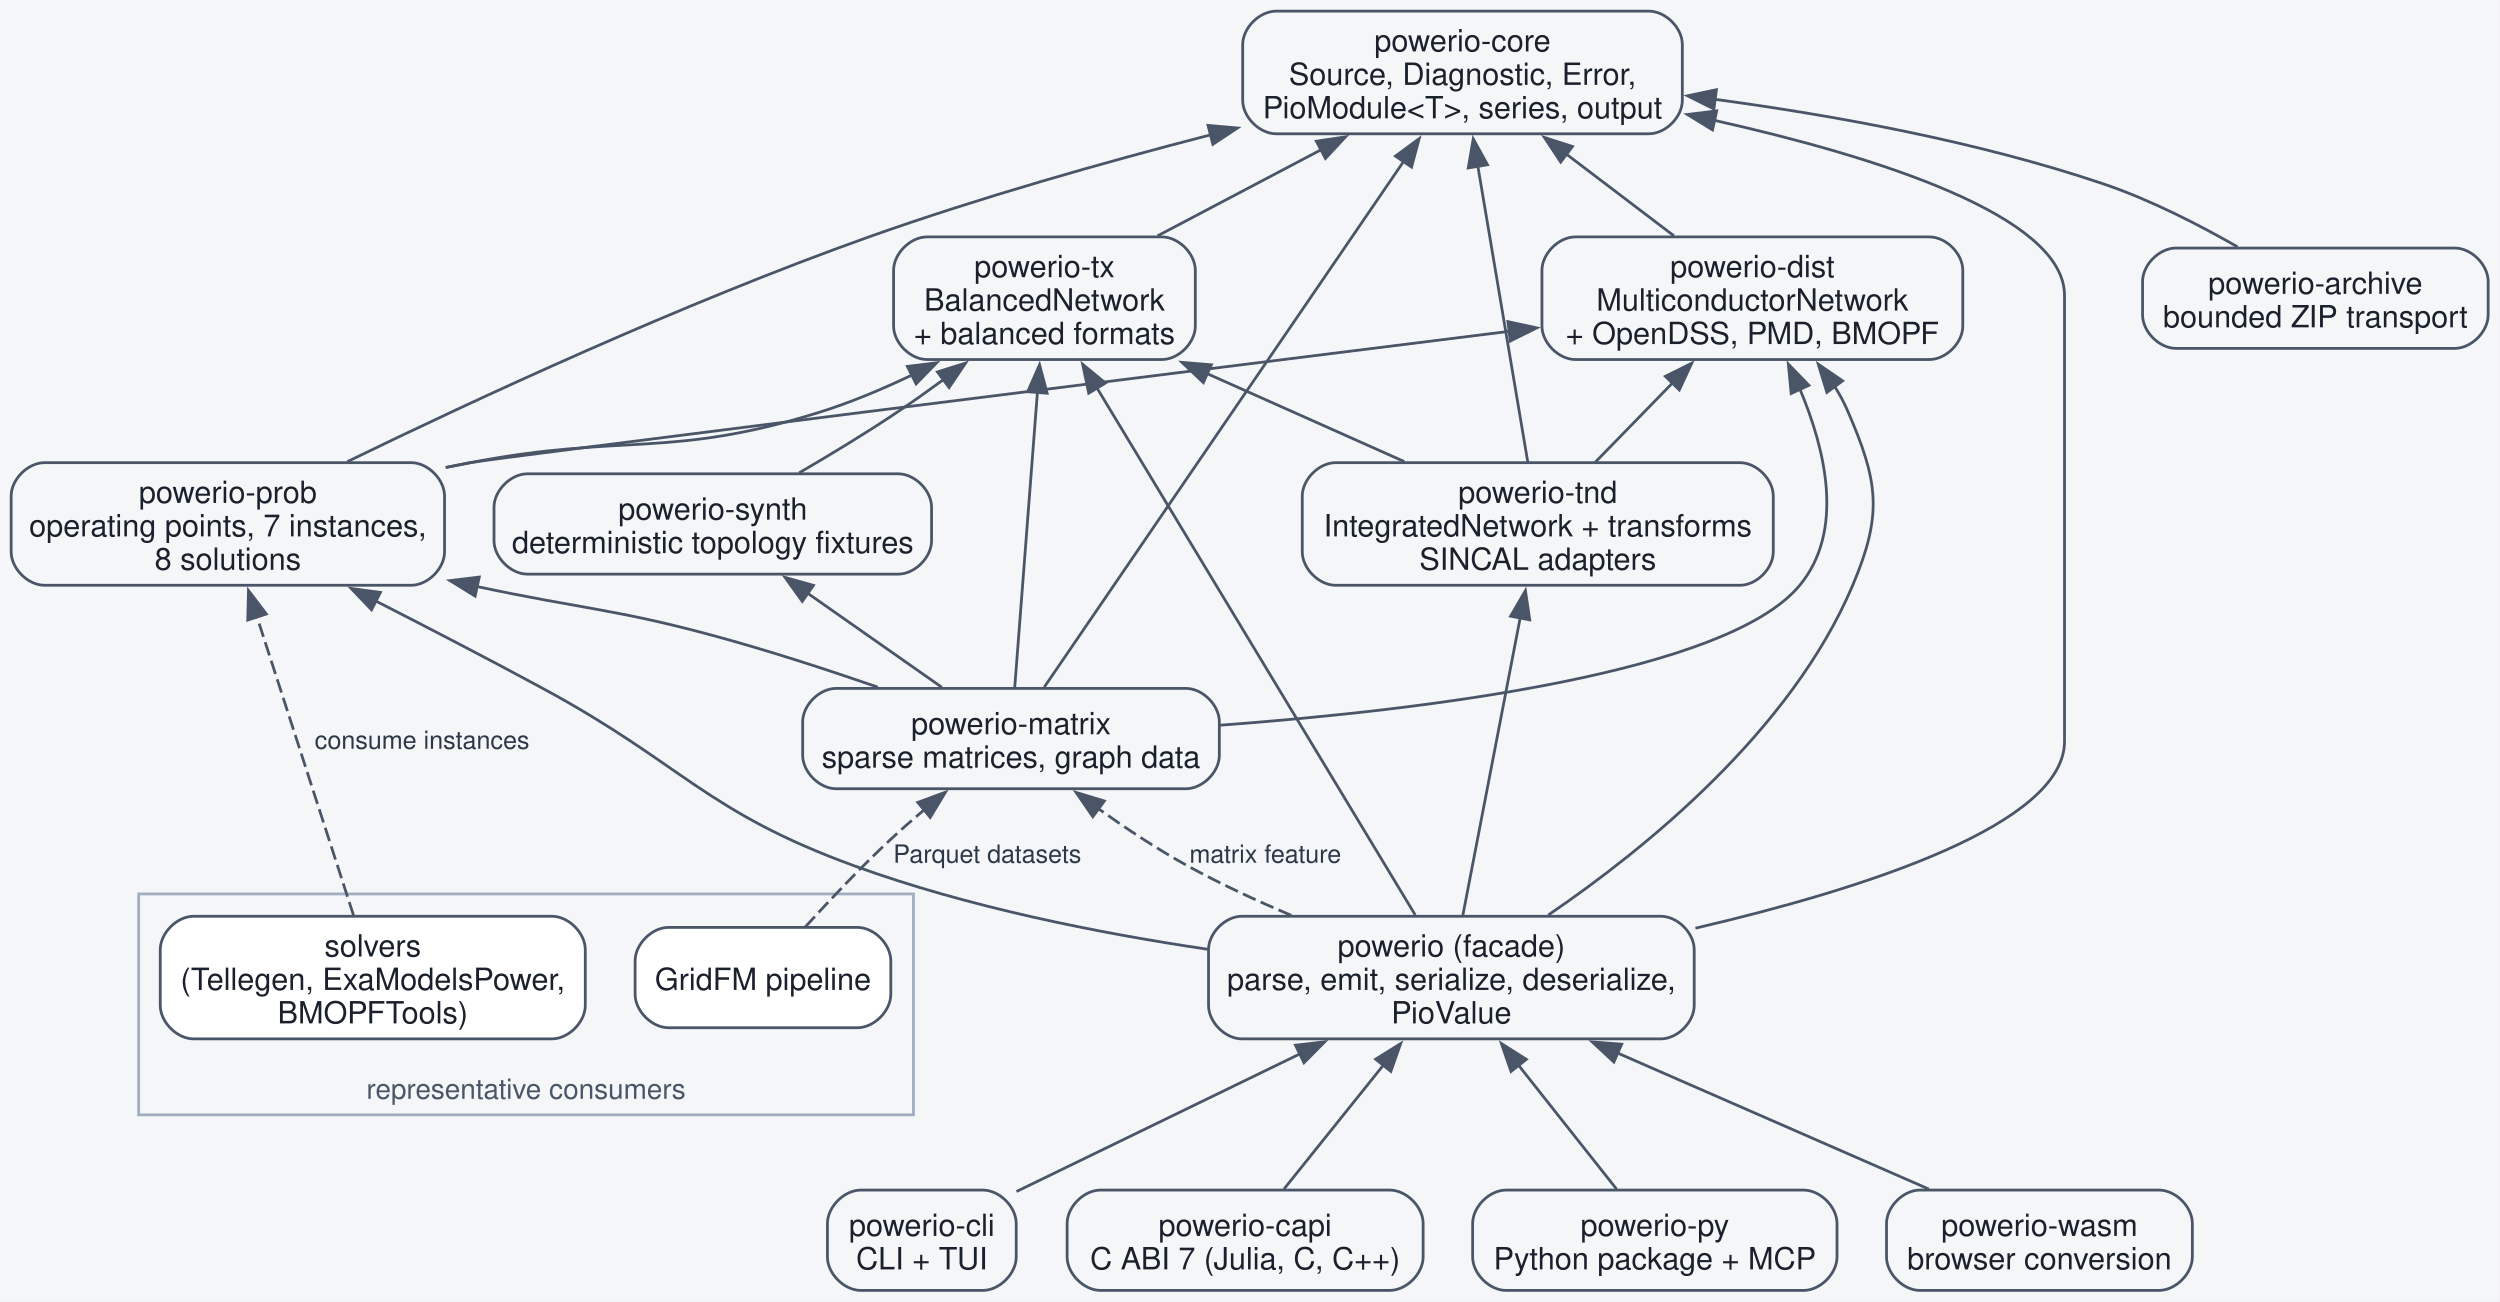
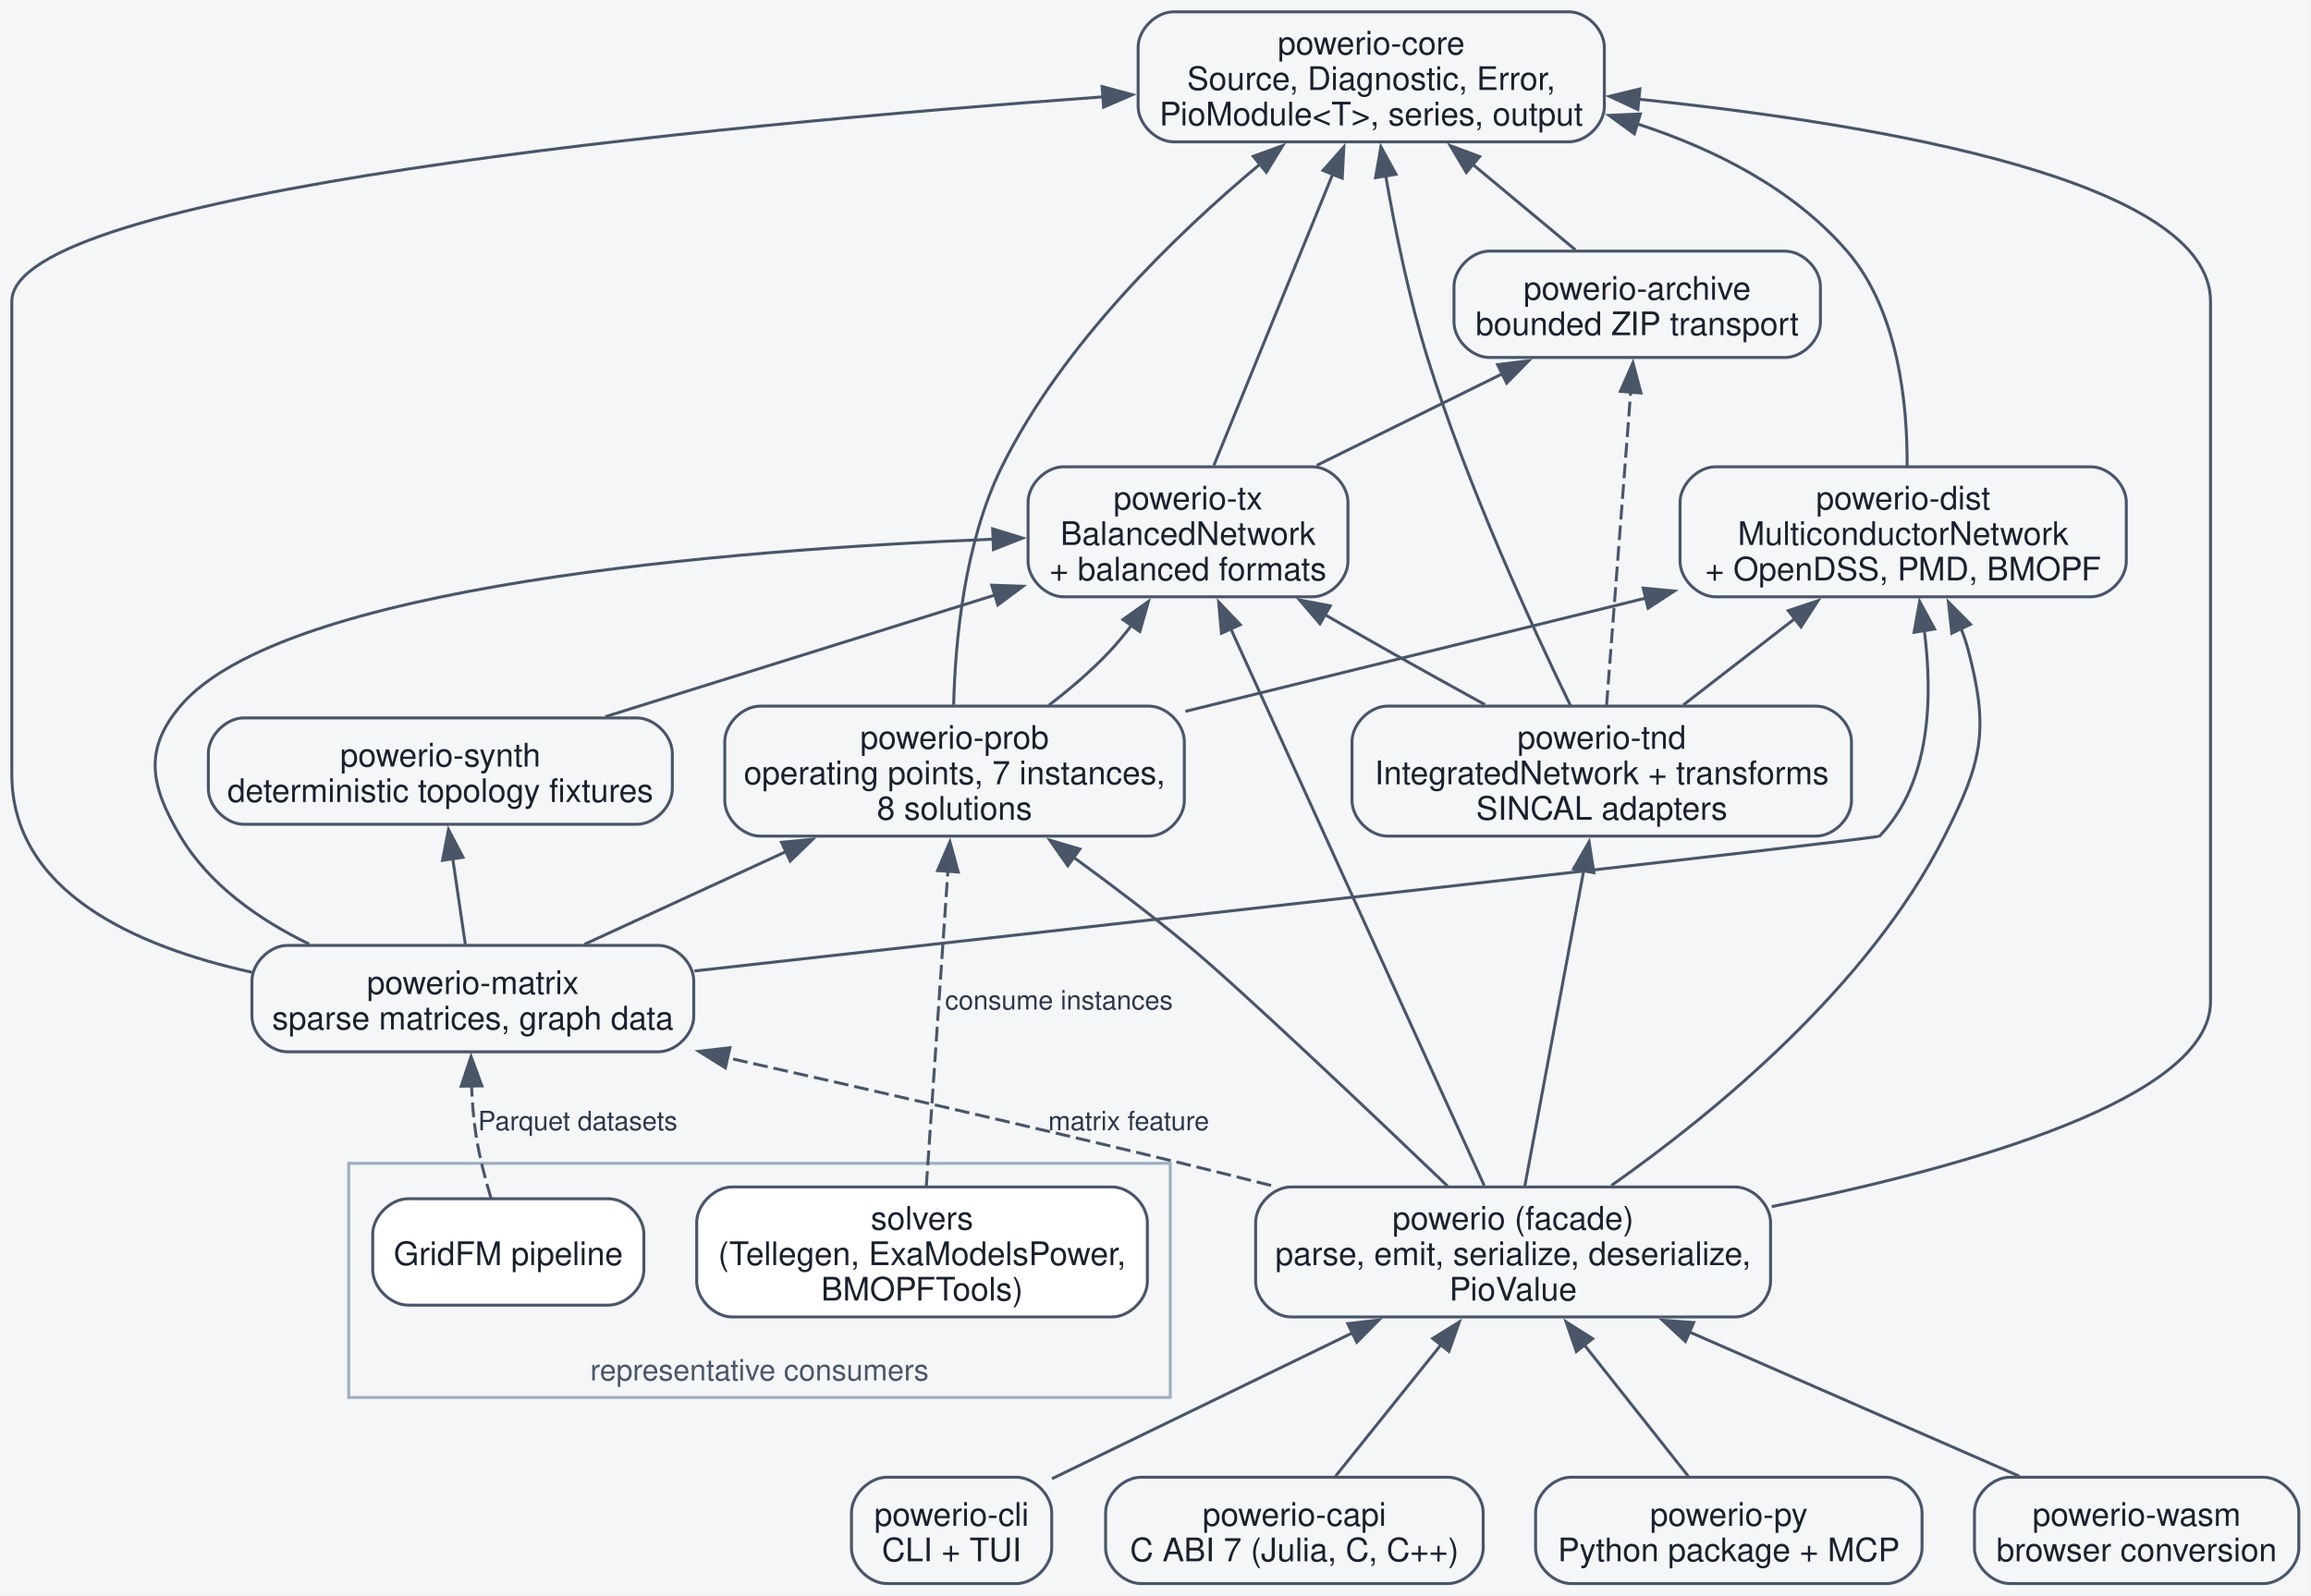
- <svg xmlns="http://www.w3.org/2000/svg" width="897pt" height="467pt" viewBox="0.00 0.00 897.00 467.00">
-   <g id="graph0" class="graph" transform="scale(1 1) rotate(0) translate(4 463)">
-     <polygon fill="#f4f6f8" stroke="none" points="-4,4 -4,-463 892.75,-463 892.75,4 -4,4" />
+ <svg xmlns="http://www.w3.org/2000/svg" width="782pt" height="540pt" viewBox="0.00 0.00 782.00 540.00">
+   <g id="graph0" class="graph" transform="scale(1 1) rotate(0) translate(4 536)">
+     <polygon fill="#f4f6f8" stroke="none" points="-4,4 -4,-536 777.88,-536 777.88,4 -4,4" />
    <g id="clust1" class="cluster">
-       <polygon fill="#f4f6f8" stroke="#a0aec0" points="45.75,-63 45.75,-142.25 323.75,-142.25 323.75,-63 45.75,-63" />
-       <text xml:space="preserve" text-anchor="middle" x="184.75" y="-68.75" font-family="Helvetica,sans-Serif" font-size="10.00" fill="#4a5568">representative consumers</text>
+       <polygon fill="#f4f6f8" stroke="#a0aec0" points="114,-63 114,-142.25 392,-142.25 392,-63 114,-63" />
+       <text xml:space="preserve" text-anchor="middle" x="253" y="-68.75" font-family="Helvetica,sans-Serif" font-size="10.00" fill="#4a5568">representative consumers</text>
    </g>
    <g id="node1" class="node">
-       <path fill="#ffffff" stroke="#4a5568" d="M194,-134.25C194,-134.25 65.5,-134.25 65.5,-134.25 59.5,-134.25 53.5,-128.25 53.5,-122.25 53.5,-122.25 53.5,-102.25 53.5,-102.25 53.5,-96.25 59.5,-90.25 65.5,-90.25 65.5,-90.25 194,-90.25 194,-90.25 200,-90.25 206,-96.25 206,-102.25 206,-102.25 206,-122.25 206,-122.25 206,-128.25 200,-134.25 194,-134.25" />
-       <text xml:space="preserve" text-anchor="middle" x="129.75" y="-119.8" font-family="Helvetica,sans-Serif" font-size="11.00" fill="#1a202c">solvers</text>
-       <text xml:space="preserve" text-anchor="middle" x="129.75" y="-107.8" font-family="Helvetica,sans-Serif" font-size="11.00" fill="#1a202c">(Tellegen, ExaModelsPower,</text>
-       <text xml:space="preserve" text-anchor="middle" x="129.75" y="-95.8" font-family="Helvetica,sans-Serif" font-size="11.00" fill="#1a202c">BMOPFTools)</text>
+       <path fill="#ffffff" stroke="#4a5568" d="M372.25,-134.25C372.25,-134.25 243.75,-134.25 243.75,-134.25 237.75,-134.25 231.75,-128.25 231.75,-122.25 231.75,-122.25 231.75,-102.25 231.75,-102.25 231.75,-96.25 237.75,-90.25 243.75,-90.25 243.75,-90.25 372.25,-90.25 372.25,-90.25 378.25,-90.25 384.25,-96.25 384.25,-102.25 384.25,-102.25 384.25,-122.25 384.25,-122.25 384.25,-128.25 378.25,-134.25 372.25,-134.25" />
+       <text xml:space="preserve" text-anchor="middle" x="308" y="-119.8" font-family="Helvetica,sans-Serif" font-size="11.00" fill="#1a202c">solvers</text>
+       <text xml:space="preserve" text-anchor="middle" x="308" y="-107.8" font-family="Helvetica,sans-Serif" font-size="11.00" fill="#1a202c">(Tellegen, ExaModelsPower,</text>
+       <text xml:space="preserve" text-anchor="middle" x="308" y="-95.8" font-family="Helvetica,sans-Serif" font-size="11.00" fill="#1a202c">BMOPFTools)</text>
    </g>
    <g id="node10" class="node">
-       <path fill="#f4f6f8" stroke="#4a5568" d="M143.5,-297C143.5,-297 12,-297 12,-297 6,-297 0,-291 0,-285 0,-285 0,-265 0,-265 0,-259 6,-253 12,-253 12,-253 143.5,-253 143.5,-253 149.5,-253 155.5,-259 155.5,-265 155.5,-265 155.5,-285 155.5,-285 155.5,-291 149.5,-297 143.5,-297" />
-       <text xml:space="preserve" text-anchor="middle" x="77.75" y="-282.55" font-family="Helvetica,sans-Serif" font-size="11.00" fill="#1a202c">powerio-prob</text>
-       <text xml:space="preserve" text-anchor="middle" x="77.75" y="-270.55" font-family="Helvetica,sans-Serif" font-size="11.00" fill="#1a202c">operating points, 7 instances,</text>
-       <text xml:space="preserve" text-anchor="middle" x="77.75" y="-258.55" font-family="Helvetica,sans-Serif" font-size="11.00" fill="#1a202c">8 solutions</text>
+       <path fill="#f4f6f8" stroke="#4a5568" d="M384.75,-297C384.75,-297 253.25,-297 253.25,-297 247.25,-297 241.25,-291 241.25,-285 241.25,-285 241.25,-265 241.25,-265 241.25,-259 247.25,-253 253.25,-253 253.25,-253 384.75,-253 384.75,-253 390.75,-253 396.75,-259 396.75,-265 396.75,-265 396.75,-285 396.75,-285 396.75,-291 390.75,-297 384.75,-297" />
+       <text xml:space="preserve" text-anchor="middle" x="319" y="-282.55" font-family="Helvetica,sans-Serif" font-size="11.00" fill="#1a202c">powerio-prob</text>
+       <text xml:space="preserve" text-anchor="middle" x="319" y="-270.55" font-family="Helvetica,sans-Serif" font-size="11.00" fill="#1a202c">operating points, 7 instances,</text>
+       <text xml:space="preserve" text-anchor="middle" x="319" y="-258.55" font-family="Helvetica,sans-Serif" font-size="11.00" fill="#1a202c">8 solutions</text>
+     </g>
+     <g id="edge28" class="edge">
+       <path fill="none" stroke="#4a5568" stroke-dasharray="5,2" d="M309.46,-134.6C311.33,-161.86 314.57,-209.32 316.75,-241.19" />
+       <polygon fill="#4a5568" stroke="#4a5568" points="313.26,-241.32 317.43,-251.06 320.24,-240.84 313.26,-241.32" />
+       <text xml:space="preserve" text-anchor="middle" x="354.33" y="-194.32" font-family="Helvetica,sans-Serif" font-size="9.00" fill="#2d3748">consume instances</text>
+     </g>
+     <g id="node2" class="node">
+       <path fill="#ffffff" stroke="#4a5568" d="M201.88,-130.25C201.88,-130.25 134.12,-130.25 134.12,-130.25 128.12,-130.25 122.12,-124.25 122.12,-118.25 122.12,-118.25 122.12,-106.25 122.12,-106.25 122.12,-100.25 128.12,-94.25 134.12,-94.25 134.12,-94.25 201.88,-94.25 201.88,-94.25 207.88,-94.25 213.88,-100.25 213.88,-106.25 213.88,-106.25 213.88,-118.25 213.88,-118.25 213.88,-124.25 207.88,-130.25 201.88,-130.25" />
+       <text xml:space="preserve" text-anchor="middle" x="168" y="-107.8" font-family="Helvetica,sans-Serif" font-size="11.00" fill="#1a202c">GridFM pipeline</text>
+     </g>
+     <g id="node8" class="node">
+       <path fill="#f4f6f8" stroke="#4a5568" d="M218.75,-216C218.75,-216 93.25,-216 93.25,-216 87.25,-216 81.25,-210 81.25,-204 81.25,-204 81.25,-192 81.25,-192 81.25,-186 87.25,-180 93.25,-180 93.25,-180 218.75,-180 218.75,-180 224.75,-180 230.75,-186 230.75,-192 230.75,-192 230.75,-204 230.75,-204 230.75,-210 224.75,-216 218.75,-216" />
+       <text xml:space="preserve" text-anchor="middle" x="156" y="-199.55" font-family="Helvetica,sans-Serif" font-size="11.00" fill="#1a202c">powerio-matrix</text>
+       <text xml:space="preserve" text-anchor="middle" x="156" y="-187.55" font-family="Helvetica,sans-Serif" font-size="11.00" fill="#1a202c">sparse matrices, graph data</text>
+     </g>
+     <g id="edge29" class="edge">
+       <path fill="none" stroke="#4a5568" stroke-dasharray="5,2" d="M162.12,-130.52C160.1,-137.22 158.08,-145.01 157,-152.25 156.21,-157.49 155.78,-163.12 155.56,-168.55" />
+       <polygon fill="#4a5568" stroke="#4a5568" points="152.06,-168.35 155.4,-178.4 159.06,-168.46 152.06,-168.35" />
+       <text xml:space="preserve" text-anchor="middle" x="191.5" y="-153.45" font-family="Helvetica,sans-Serif" font-size="9.00" fill="#2d3748">Parquet datasets</text>
+     </g>
+     <g id="node3" class="node">
+       <path fill="#f4f6f8" stroke="#4a5568" d="M339.88,-36C339.88,-36 296.12,-36 296.12,-36 290.12,-36 284.12,-30 284.12,-24 284.12,-24 284.12,-12 284.12,-12 284.12,-6 290.12,0 296.12,0 296.12,0 339.88,0 339.88,0 345.88,0 351.88,-6 351.88,-12 351.88,-12 351.88,-24 351.88,-24 351.88,-30 345.88,-36 339.88,-36" />
+       <text xml:space="preserve" text-anchor="middle" x="318" y="-19.55" font-family="Helvetica,sans-Serif" font-size="11.00" fill="#1a202c">powerio-cli</text>
+       <text xml:space="preserve" text-anchor="middle" x="318" y="-7.55" font-family="Helvetica,sans-Serif" font-size="11.00" fill="#1a202c">CLI + TUI</text>
+     </g>
+     <g id="node7" class="node">
+       <path fill="#f4f6f8" stroke="#4a5568" d="M583.12,-134.25C583.12,-134.25 432.88,-134.25 432.88,-134.25 426.88,-134.25 420.88,-128.25 420.88,-122.25 420.88,-122.25 420.88,-102.25 420.88,-102.25 420.88,-96.25 426.88,-90.25 432.88,-90.25 432.88,-90.25 583.12,-90.25 583.12,-90.25 589.12,-90.25 595.12,-96.25 595.12,-102.25 595.12,-102.25 595.12,-122.25 595.12,-122.25 595.12,-128.25 589.12,-134.25 583.12,-134.25" />
+       <text xml:space="preserve" text-anchor="middle" x="508" y="-119.8" font-family="Helvetica,sans-Serif" font-size="11.00" fill="#1a202c">powerio (facade)</text>
+       <text xml:space="preserve" text-anchor="middle" x="508" y="-107.8" font-family="Helvetica,sans-Serif" font-size="11.00" fill="#1a202c">parse, emit, serialize, deserialize,</text>
+       <text xml:space="preserve" text-anchor="middle" x="508" y="-95.8" font-family="Helvetica,sans-Serif" font-size="11.00" fill="#1a202c">PioValue</text>
+     </g>
+     <g id="edge24" class="edge">
+       <path fill="none" stroke="#4a5568" d="M351.97,-35.49C380.19,-49.19 420.87,-68.95 453.62,-84.85" />
+       <polygon fill="#4a5568" stroke="#4a5568" points="452.06,-87.98 462.58,-89.2 455.12,-81.68 452.06,-87.98" />
+     </g>
+     <g id="node4" class="node">
+       <path fill="#f4f6f8" stroke="#4a5568" d="M485.88,-36C485.88,-36 382.12,-36 382.12,-36 376.12,-36 370.12,-30 370.12,-24 370.12,-24 370.12,-12 370.12,-12 370.12,-6 376.12,0 382.12,0 382.12,0 485.88,0 485.88,0 491.88,0 497.88,-6 497.88,-12 497.88,-12 497.88,-24 497.88,-24 497.88,-30 491.88,-36 485.88,-36" />
+       <text xml:space="preserve" text-anchor="middle" x="434" y="-19.55" font-family="Helvetica,sans-Serif" font-size="11.00" fill="#1a202c">powerio-capi</text>
+       <text xml:space="preserve" text-anchor="middle" x="434" y="-7.55" font-family="Helvetica,sans-Serif" font-size="11.00" fill="#1a202c">C ABI 7 (Julia, C, C++)</text>
+     </g>
+     <g id="edge25" class="edge">
+       <path fill="none" stroke="#4a5568" d="M447.92,-36.35C457.97,-48.89 471.81,-66.14 483.68,-80.93" />
+       <polygon fill="#4a5568" stroke="#4a5568" points="480.82,-82.96 489.81,-88.57 486.28,-78.58 480.82,-82.96" />
+     </g>
+     <g id="node5" class="node">
+       <path fill="#f4f6f8" stroke="#4a5568" d="M634.38,-36C634.38,-36 527.62,-36 527.62,-36 521.62,-36 515.62,-30 515.62,-24 515.62,-24 515.62,-12 515.62,-12 515.62,-6 521.62,0 527.62,0 527.62,0 634.38,0 634.38,0 640.38,0 646.38,-6 646.38,-12 646.38,-12 646.38,-24 646.38,-24 646.38,-30 640.38,-36 634.38,-36" />
+       <text xml:space="preserve" text-anchor="middle" x="581" y="-19.55" font-family="Helvetica,sans-Serif" font-size="11.00" fill="#1a202c">powerio-py</text>
+       <text xml:space="preserve" text-anchor="middle" x="581" y="-7.55" font-family="Helvetica,sans-Serif" font-size="11.00" fill="#1a202c">Python package + MCP</text>
    </g>
    <g id="edge26" class="edge">
-       <path fill="none" stroke="#4a5568" stroke-dasharray="5,2" d="M122.84,-134.6C113.95,-162.1 98.4,-210.15 88.09,-242.03" />
-       <polygon fill="#4a5568" stroke="#4a5568" points="84.9,-240.53 85.15,-251.13 91.56,-242.69 84.9,-240.53" />
-       <text xml:space="preserve" text-anchor="middle" x="147.44" y="-194.32" font-family="Helvetica,sans-Serif" font-size="9.00" fill="#2d3748">consume instances</text>
-     </g>
-     <g id="node2" class="node">
-       <path fill="#ffffff" stroke="#4a5568" d="M303.62,-130.25C303.62,-130.25 235.88,-130.25 235.88,-130.25 229.88,-130.25 223.88,-124.25 223.88,-118.25 223.88,-118.25 223.88,-106.25 223.88,-106.25 223.88,-100.25 229.88,-94.25 235.88,-94.25 235.88,-94.25 303.62,-94.25 303.62,-94.25 309.62,-94.25 315.62,-100.25 315.62,-106.25 315.62,-106.25 315.62,-118.25 315.62,-118.25 315.62,-124.25 309.62,-130.25 303.62,-130.25" />
-       <text xml:space="preserve" text-anchor="middle" x="269.75" y="-107.8" font-family="Helvetica,sans-Serif" font-size="11.00" fill="#1a202c">GridFM pipeline</text>
-     </g>
-     <g id="node8" class="node">
-       <path fill="#f4f6f8" stroke="#4a5568" d="M421.5,-216C421.5,-216 296,-216 296,-216 290,-216 284,-210 284,-204 284,-204 284,-192 284,-192 284,-186 290,-180 296,-180 296,-180 421.5,-180 421.5,-180 427.5,-180 433.5,-186 433.5,-192 433.5,-192 433.5,-204 433.5,-204 433.5,-210 427.5,-216 421.5,-216" />
-       <text xml:space="preserve" text-anchor="middle" x="358.75" y="-199.55" font-family="Helvetica,sans-Serif" font-size="11.00" fill="#1a202c">powerio-matrix</text>
-       <text xml:space="preserve" text-anchor="middle" x="358.75" y="-187.55" font-family="Helvetica,sans-Serif" font-size="11.00" fill="#1a202c">sparse matrices, graph data</text>
+       <path fill="none" stroke="#4a5568" d="M567.27,-36.35C557.35,-48.89 543.7,-66.14 531.99,-80.93" />
+       <polygon fill="#4a5568" stroke="#4a5568" points="529.41,-78.55 525.95,-88.57 534.9,-82.9 529.41,-78.55" />
+     </g>
+     <g id="node6" class="node">
+       <path fill="#f4f6f8" stroke="#4a5568" d="M761.88,-36C761.88,-36 676.12,-36 676.12,-36 670.12,-36 664.12,-30 664.12,-24 664.12,-24 664.12,-12 664.12,-12 664.12,-6 670.12,0 676.12,0 676.12,0 761.88,0 761.88,0 767.88,0 773.88,-6 773.88,-12 773.88,-12 773.88,-24 773.88,-24 773.88,-30 767.88,-36 761.88,-36" />
+       <text xml:space="preserve" text-anchor="middle" x="719" y="-19.55" font-family="Helvetica,sans-Serif" font-size="11.00" fill="#1a202c">powerio-wasm</text>
+       <text xml:space="preserve" text-anchor="middle" x="719" y="-7.55" font-family="Helvetica,sans-Serif" font-size="11.00" fill="#1a202c">browser conversion</text>
    </g>
    <g id="edge27" class="edge">
-       <path fill="none" stroke="#4a5568" stroke-dasharray="5,2" d="M284.98,-130.47C293.7,-140.05 305.01,-152.02 315.75,-162 319.5,-165.49 323.55,-169.03 327.61,-172.47" />
-       <polygon fill="#4a5568" stroke="#4a5568" points="325.3,-175.1 335.24,-178.77 329.76,-169.7 325.3,-175.1" />
-       <text xml:space="preserve" text-anchor="middle" x="350.25" y="-153.45" font-family="Helvetica,sans-Serif" font-size="9.00" fill="#2d3748">Parquet datasets</text>
-     </g>
-     <g id="node3" class="node">
-       <path fill="#f4f6f8" stroke="#4a5568" d="M348.62,-36C348.62,-36 304.88,-36 304.88,-36 298.88,-36 292.88,-30 292.88,-24 292.88,-24 292.88,-12 292.88,-12 292.88,-6 298.88,0 304.88,0 304.88,0 348.62,0 348.62,0 354.62,0 360.62,-6 360.62,-12 360.62,-12 360.62,-24 360.62,-24 360.62,-30 354.62,-36 348.62,-36" />
-       <text xml:space="preserve" text-anchor="middle" x="326.75" y="-19.55" font-family="Helvetica,sans-Serif" font-size="11.00" fill="#1a202c">powerio-cli</text>
-       <text xml:space="preserve" text-anchor="middle" x="326.75" y="-7.55" font-family="Helvetica,sans-Serif" font-size="11.00" fill="#1a202c">CLI + TUI</text>
-     </g>
-     <g id="node7" class="node">
-       <path fill="#f4f6f8" stroke="#4a5568" d="M591.88,-134.25C591.88,-134.25 441.62,-134.25 441.62,-134.25 435.62,-134.25 429.62,-128.25 429.62,-122.25 429.62,-122.25 429.62,-102.25 429.62,-102.25 429.62,-96.25 435.62,-90.25 441.62,-90.25 441.62,-90.25 591.88,-90.25 591.88,-90.25 597.88,-90.25 603.88,-96.25 603.88,-102.25 603.88,-102.25 603.88,-122.25 603.88,-122.25 603.88,-128.25 597.88,-134.25 591.88,-134.25" />
-       <text xml:space="preserve" text-anchor="middle" x="516.75" y="-119.8" font-family="Helvetica,sans-Serif" font-size="11.00" fill="#1a202c">powerio (facade)</text>
-       <text xml:space="preserve" text-anchor="middle" x="516.75" y="-107.8" font-family="Helvetica,sans-Serif" font-size="11.00" fill="#1a202c">parse, emit, serialize, deserialize,</text>
-       <text xml:space="preserve" text-anchor="middle" x="516.75" y="-95.8" font-family="Helvetica,sans-Serif" font-size="11.00" fill="#1a202c">PioValue</text>
+       <path fill="none" stroke="#4a5568" d="M679.31,-36.35C647.8,-50.13 603.25,-69.6 567.48,-85.24" />
+       <polygon fill="#4a5568" stroke="#4a5568" points="566.31,-81.94 558.55,-89.15 569.12,-88.35 566.31,-81.94" />
+     </g>
+     <g id="edge23" class="edge">
+       <path fill="none" stroke="#4a5568" stroke-dasharray="5,2" d="M426.1,-134.75C415.98,-137.32 405.76,-139.87 396,-142.25 345.08,-154.65 287.86,-167.73 242.08,-178" />
+       <polygon fill="#4a5568" stroke="#4a5568" points="241.46,-174.55 232.47,-180.15 242.99,-181.38 241.46,-174.55" />
+       <text xml:space="preserve" text-anchor="middle" x="377.93" y="-153.45" font-family="Helvetica,sans-Serif" font-size="9.00" fill="#2d3748">matrix feature</text>
    </g>
    <g id="edge22" class="edge">
-       <path fill="none" stroke="#4a5568" d="M360.72,-35.49C388.94,-49.19 429.62,-68.95 462.37,-84.85" />
-       <polygon fill="#4a5568" stroke="#4a5568" points="460.81,-87.98 471.33,-89.2 463.87,-81.68 460.81,-87.98" />
-     </g>
-     <g id="node4" class="node">
-       <path fill="#f4f6f8" stroke="#4a5568" d="M494.62,-36C494.62,-36 390.88,-36 390.88,-36 384.88,-36 378.88,-30 378.88,-24 378.88,-24 378.88,-12 378.88,-12 378.88,-6 384.88,0 390.88,0 390.88,0 494.62,0 494.62,0 500.62,0 506.62,-6 506.62,-12 506.62,-12 506.62,-24 506.62,-24 506.62,-30 500.62,-36 494.62,-36" />
-       <text xml:space="preserve" text-anchor="middle" x="442.75" y="-19.55" font-family="Helvetica,sans-Serif" font-size="11.00" fill="#1a202c">powerio-capi</text>
-       <text xml:space="preserve" text-anchor="middle" x="442.75" y="-7.55" font-family="Helvetica,sans-Serif" font-size="11.00" fill="#1a202c">C ABI 7 (Julia, C, C++)</text>
-     </g>
-     <g id="edge23" class="edge">
-       <path fill="none" stroke="#4a5568" d="M456.67,-36.35C466.72,-48.89 480.56,-66.14 492.43,-80.93" />
-       <polygon fill="#4a5568" stroke="#4a5568" points="489.57,-82.96 498.56,-88.57 495.03,-78.58 489.57,-82.96" />
-     </g>
-     <g id="node5" class="node">
-       <path fill="#f4f6f8" stroke="#4a5568" d="M643.12,-36C643.12,-36 536.38,-36 536.38,-36 530.38,-36 524.38,-30 524.38,-24 524.38,-24 524.38,-12 524.38,-12 524.38,-6 530.38,0 536.38,0 536.38,0 643.12,0 643.12,0 649.12,0 655.12,-6 655.12,-12 655.12,-12 655.12,-24 655.12,-24 655.12,-30 649.12,-36 643.12,-36" />
-       <text xml:space="preserve" text-anchor="middle" x="589.75" y="-19.55" font-family="Helvetica,sans-Serif" font-size="11.00" fill="#1a202c">powerio-py</text>
-       <text xml:space="preserve" text-anchor="middle" x="589.75" y="-7.55" font-family="Helvetica,sans-Serif" font-size="11.00" fill="#1a202c">Python package + MCP</text>
-     </g>
-     <g id="edge24" class="edge">
-       <path fill="none" stroke="#4a5568" d="M576.02,-36.35C566.1,-48.89 552.45,-66.14 540.74,-80.93" />
-       <polygon fill="#4a5568" stroke="#4a5568" points="538.16,-78.55 534.7,-88.57 543.65,-82.9 538.16,-78.55" />
-     </g>
-     <g id="node6" class="node">
-       <path fill="#f4f6f8" stroke="#4a5568" d="M770.62,-36C770.62,-36 684.88,-36 684.88,-36 678.88,-36 672.88,-30 672.88,-24 672.88,-24 672.88,-12 672.88,-12 672.88,-6 678.88,0 684.88,0 684.88,0 770.62,0 770.62,0 776.62,0 782.62,-6 782.62,-12 782.62,-12 782.62,-24 782.62,-24 782.62,-30 776.62,-36 770.62,-36" />
-       <text xml:space="preserve" text-anchor="middle" x="727.75" y="-19.55" font-family="Helvetica,sans-Serif" font-size="11.00" fill="#1a202c">powerio-wasm</text>
-       <text xml:space="preserve" text-anchor="middle" x="727.75" y="-7.55" font-family="Helvetica,sans-Serif" font-size="11.00" fill="#1a202c">browser conversion</text>
-     </g>
-     <g id="edge25" class="edge">
-       <path fill="none" stroke="#4a5568" d="M688.06,-36.35C656.55,-50.13 612,-69.6 576.23,-85.24" />
-       <polygon fill="#4a5568" stroke="#4a5568" points="575.06,-81.94 567.3,-89.15 577.87,-88.35 575.06,-81.94" />
+       <path fill="none" stroke="#4a5568" d="M485.83,-134.54C459.01,-160.2 415.3,-201.65 398,-216 385.67,-226.23 371.72,-236.77 359.02,-246.03" />
+       <polygon fill="#4a5568" stroke="#4a5568" points="357.32,-242.94 351.25,-251.62 361.41,-248.61 357.32,-242.94" />
+     </g>
+     <g id="node11" class="node">
+       <path fill="#f4f6f8" stroke="#4a5568" d="M440.12,-378C440.12,-378 355.88,-378 355.88,-378 349.88,-378 343.88,-372 343.88,-366 343.88,-366 343.88,-346 343.88,-346 343.88,-340 349.88,-334 355.88,-334 355.88,-334 440.12,-334 440.12,-334 446.12,-334 452.12,-340 452.12,-346 452.12,-346 452.12,-366 452.12,-366 452.12,-372 446.12,-378 440.12,-378" />
+       <text xml:space="preserve" text-anchor="middle" x="398" y="-363.55" font-family="Helvetica,sans-Serif" font-size="11.00" fill="#1a202c">powerio-tx</text>
+       <text xml:space="preserve" text-anchor="middle" x="398" y="-351.55" font-family="Helvetica,sans-Serif" font-size="11.00" fill="#1a202c">BalancedNetwork</text>
+       <text xml:space="preserve" text-anchor="middle" x="398" y="-339.55" font-family="Helvetica,sans-Serif" font-size="11.00" fill="#1a202c">+ balanced formats</text>
+     </g>
+     <g id="edge20" class="edge">
+       <path fill="none" stroke="#4a5568" d="M498.24,-134.7C478.79,-177.44 435.13,-273.39 412.39,-323.37" />
+       <polygon fill="#4a5568" stroke="#4a5568" points="409.32,-321.67 408.37,-332.22 415.69,-324.56 409.32,-321.67" />
+     </g>
+     <g id="node12" class="node">
+       <path fill="#f4f6f8" stroke="#4a5568" d="M703.5,-378C703.5,-378 576.5,-378 576.5,-378 570.5,-378 564.5,-372 564.5,-366 564.5,-366 564.5,-346 564.5,-346 564.5,-340 570.5,-334 576.5,-334 576.5,-334 703.5,-334 703.5,-334 709.5,-334 715.5,-340 715.5,-346 715.5,-346 715.5,-366 715.5,-366 715.5,-372 709.5,-378 703.5,-378" />
+       <text xml:space="preserve" text-anchor="middle" x="640" y="-363.55" font-family="Helvetica,sans-Serif" font-size="11.00" fill="#1a202c">powerio-dist</text>
+       <text xml:space="preserve" text-anchor="middle" x="640" y="-351.55" font-family="Helvetica,sans-Serif" font-size="11.00" fill="#1a202c">MulticonductorNetwork</text>
+       <text xml:space="preserve" text-anchor="middle" x="640" y="-339.55" font-family="Helvetica,sans-Serif" font-size="11.00" fill="#1a202c">+ OpenDSS, PMD, BMOPF</text>
    </g>
    <g id="edge21" class="edge">
-       <path fill="none" stroke="#4a5568" stroke-dasharray="5,2" d="M459.32,-134.55C446.86,-139.83 433.91,-145.84 422.25,-152.25 411.32,-158.26 400.01,-165.76 390.01,-172.9" />
-       <polygon fill="#4a5568" stroke="#4a5568" points="388.11,-169.95 382.1,-178.68 392.24,-175.6 388.11,-169.95" />
-       <text xml:space="preserve" text-anchor="middle" x="450" y="-153.45" font-family="Helvetica,sans-Serif" font-size="9.00" fill="#2d3748">matrix feature</text>
-     </g>
-     <g id="edge20" class="edge">
-       <path fill="none" stroke="#4a5568" d="M429.35,-122.39C389.86,-128.23 343.12,-137.57 302.75,-152.25 248.92,-171.83 241.13,-188.75 190.75,-216 171.36,-226.49 149.88,-237.63 130.9,-247.32" />
-       <polygon fill="#4a5568" stroke="#4a5568" points="129.31,-244.2 121.99,-251.85 132.49,-250.44 129.31,-244.2" />
-     </g>
-     <g id="node11" class="node">
-       <path fill="#f4f6f8" stroke="#4a5568" d="M412.88,-378C412.88,-378 328.62,-378 328.62,-378 322.62,-378 316.62,-372 316.62,-366 316.62,-366 316.62,-346 316.62,-346 316.62,-340 322.62,-334 328.62,-334 328.62,-334 412.88,-334 412.88,-334 418.88,-334 424.88,-340 424.88,-346 424.88,-346 424.88,-366 424.88,-366 424.88,-372 418.88,-378 412.88,-378" />
-       <text xml:space="preserve" text-anchor="middle" x="370.75" y="-363.55" font-family="Helvetica,sans-Serif" font-size="11.00" fill="#1a202c">powerio-tx</text>
-       <text xml:space="preserve" text-anchor="middle" x="370.75" y="-351.55" font-family="Helvetica,sans-Serif" font-size="11.00" fill="#1a202c">BalancedNetwork</text>
-       <text xml:space="preserve" text-anchor="middle" x="370.75" y="-339.55" font-family="Helvetica,sans-Serif" font-size="11.00" fill="#1a202c">+ balanced formats</text>
+       <path fill="none" stroke="#4a5568" d="M541.28,-134.75C575.75,-158.99 628.13,-201.8 654,-253 666.73,-278.19 669.17,-288.7 662,-316 661.36,-318.44 660.52,-320.9 659.56,-323.31" />
+       <polygon fill="#4a5568" stroke="#4a5568" points="656.46,-321.68 655.31,-332.21 662.78,-324.69 656.46,-321.68" />
+     </g>
+     <g id="node13" class="node">
+       <path fill="#f4f6f8" stroke="#4a5568" d="M526.88,-532C526.88,-532 393.12,-532 393.12,-532 387.12,-532 381.12,-526 381.12,-520 381.12,-520 381.12,-500 381.12,-500 381.12,-494 387.12,-488 393.12,-488 393.12,-488 526.88,-488 526.88,-488 532.88,-488 538.88,-494 538.88,-500 538.88,-500 538.88,-520 538.88,-520 538.88,-526 532.88,-532 526.88,-532" />
+       <text xml:space="preserve" text-anchor="middle" x="460" y="-517.55" font-family="Helvetica,sans-Serif" font-size="11.00" fill="#1a202c">powerio-core</text>
+       <text xml:space="preserve" text-anchor="middle" x="460" y="-505.55" font-family="Helvetica,sans-Serif" font-size="11.00" fill="#1a202c">Source, Diagnostic, Error,</text>
+       <text xml:space="preserve" text-anchor="middle" x="460" y="-493.55" font-family="Helvetica,sans-Serif" font-size="11.00" fill="#1a202c">PioModule&lt;T&gt;, series, output</text>
    </g>
    <g id="edge18" class="edge">
-       <path fill="none" stroke="#4a5568" d="M503.79,-134.7C477.87,-177.62 419.55,-274.2 389.47,-324" />
-       <polygon fill="#4a5568" stroke="#4a5568" points="386.63,-321.93 384.46,-332.3 392.63,-325.55 386.63,-321.93" />
-     </g>
-     <g id="node12" class="node">
-       <path fill="#f4f6f8" stroke="#4a5568" d="M688.25,-378C688.25,-378 561.25,-378 561.25,-378 555.25,-378 549.25,-372 549.25,-366 549.25,-366 549.25,-346 549.25,-346 549.25,-340 555.25,-334 561.25,-334 561.25,-334 688.25,-334 688.25,-334 694.25,-334 700.25,-340 700.25,-346 700.25,-346 700.25,-366 700.25,-366 700.25,-372 694.25,-378 688.25,-378" />
-       <text xml:space="preserve" text-anchor="middle" x="624.75" y="-363.55" font-family="Helvetica,sans-Serif" font-size="11.00" fill="#1a202c">powerio-dist</text>
-       <text xml:space="preserve" text-anchor="middle" x="624.75" y="-351.55" font-family="Helvetica,sans-Serif" font-size="11.00" fill="#1a202c">MulticonductorNetwork</text>
-       <text xml:space="preserve" text-anchor="middle" x="624.75" y="-339.55" font-family="Helvetica,sans-Serif" font-size="11.00" fill="#1a202c">+ OpenDSS, PMD, BMOPF</text>
+       <path fill="none" stroke="#4a5568" d="M595.54,-127.6C662.71,-141.17 744,-164.34 744,-197 744,-197 744,-197 744,-434 744,-474.71 633.53,-493.81 550.39,-502.43" />
+       <polygon fill="#4a5568" stroke="#4a5568" points="550.22,-498.93 540.62,-503.4 550.91,-505.89 550.22,-498.93" />
+     </g>
+     <g id="node14" class="node">
+       <path fill="#f4f6f8" stroke="#4a5568" d="M610.5,-297C610.5,-297 465.5,-297 465.5,-297 459.5,-297 453.5,-291 453.5,-285 453.5,-285 453.5,-265 453.5,-265 453.5,-259 459.5,-253 465.5,-253 465.5,-253 610.5,-253 610.5,-253 616.5,-253 622.5,-259 622.5,-265 622.5,-265 622.5,-285 622.5,-285 622.5,-291 616.5,-297 610.5,-297" />
+       <text xml:space="preserve" text-anchor="middle" x="538" y="-282.55" font-family="Helvetica,sans-Serif" font-size="11.00" fill="#1a202c">powerio-tnd</text>
+       <text xml:space="preserve" text-anchor="middle" x="538" y="-270.55" font-family="Helvetica,sans-Serif" font-size="11.00" fill="#1a202c">IntegratedNetwork + transforms</text>
+       <text xml:space="preserve" text-anchor="middle" x="538" y="-258.55" font-family="Helvetica,sans-Serif" font-size="11.00" fill="#1a202c">SINCAL adapters</text>
    </g>
    <g id="edge19" class="edge">
-       <path fill="none" stroke="#4a5568" d="M551.52,-134.69C586.62,-158.61 638.69,-200.86 660.75,-253 671.66,-278.8 669.94,-290.32 658.75,-316 657.51,-318.84 656,-321.61 654.29,-324.3" />
-       <polygon fill="#4a5568" stroke="#4a5568" points="651.49,-322.2 648.39,-332.33 657.13,-326.35 651.49,-322.2" />
-     </g>
-     <g id="node13" class="node">
-       <path fill="#f4f6f8" stroke="#4a5568" d="M587.62,-459C587.62,-459 453.88,-459 453.88,-459 447.88,-459 441.88,-453 441.88,-447 441.88,-447 441.88,-427 441.88,-427 441.88,-421 447.88,-415 453.88,-415 453.88,-415 587.62,-415 587.62,-415 593.62,-415 599.62,-421 599.62,-427 599.62,-427 599.62,-447 599.62,-447 599.62,-453 593.62,-459 587.62,-459" />
-       <text xml:space="preserve" text-anchor="middle" x="520.75" y="-444.55" font-family="Helvetica,sans-Serif" font-size="11.00" fill="#1a202c">powerio-core</text>
-       <text xml:space="preserve" text-anchor="middle" x="520.75" y="-432.55" font-family="Helvetica,sans-Serif" font-size="11.00" fill="#1a202c">Source, Diagnostic, Error,</text>
-       <text xml:space="preserve" text-anchor="middle" x="520.75" y="-420.55" font-family="Helvetica,sans-Serif" font-size="11.00" fill="#1a202c">PioModule&lt;T&gt;, series, output</text>
+       <path fill="none" stroke="#4a5568" d="M511.98,-134.6C517.09,-161.98 526.01,-209.73 531.95,-241.61" />
+       <polygon fill="#4a5568" stroke="#4a5568" points="528.45,-241.89 533.72,-251.08 535.33,-240.61 528.45,-241.89" />
+     </g>
+     <g id="node9" class="node">
+       <path fill="#f4f6f8" stroke="#4a5568" d="M211.5,-293C211.5,-293 78.5,-293 78.5,-293 72.5,-293 66.5,-287 66.5,-281 66.5,-281 66.5,-269 66.5,-269 66.5,-263 72.5,-257 78.5,-257 78.5,-257 211.5,-257 211.5,-257 217.5,-257 223.5,-263 223.5,-269 223.5,-269 223.5,-281 223.5,-281 223.5,-287 217.5,-293 211.5,-293" />
+       <text xml:space="preserve" text-anchor="middle" x="145" y="-276.55" font-family="Helvetica,sans-Serif" font-size="11.00" fill="#1a202c">powerio-synth</text>
+       <text xml:space="preserve" text-anchor="middle" x="145" y="-264.55" font-family="Helvetica,sans-Serif" font-size="11.00" fill="#1a202c">deterministic topology fixtures</text>
+     </g>
+     <g id="edge17" class="edge">
+       <path fill="none" stroke="#4a5568" d="M153.45,-216.4C152.19,-225.01 150.63,-235.63 149.19,-245.4" />
+       <polygon fill="#4a5568" stroke="#4a5568" points="145.75,-244.8 147.76,-255.2 152.67,-245.82 145.75,-244.8" />
    </g>
    <g id="edge16" class="edge">
-       <path fill="none" stroke="#4a5568" d="M604.33,-129.97C665.68,-144.28 736.75,-167.27 736.75,-197 736.75,-197 736.75,-197 736.75,-357 736.75,-385.38 670.15,-406.6 610.91,-419.86" />
-       <polygon fill="#4a5568" stroke="#4a5568" points="610.46,-416.38 601.43,-421.92 611.95,-423.22 610.46,-416.38" />
-     </g>
-     <g id="node14" class="node">
-       <path fill="#f4f6f8" stroke="#4a5568" d="M620.25,-297C620.25,-297 475.25,-297 475.25,-297 469.25,-297 463.25,-291 463.25,-285 463.25,-285 463.25,-265 463.25,-265 463.25,-259 469.25,-253 475.25,-253 475.25,-253 620.25,-253 620.25,-253 626.25,-253 632.25,-259 632.25,-265 632.25,-265 632.25,-285 632.25,-285 632.25,-291 626.25,-297 620.25,-297" />
-       <text xml:space="preserve" text-anchor="middle" x="547.75" y="-282.55" font-family="Helvetica,sans-Serif" font-size="11.00" fill="#1a202c">powerio-tnd</text>
-       <text xml:space="preserve" text-anchor="middle" x="547.75" y="-270.55" font-family="Helvetica,sans-Serif" font-size="11.00" fill="#1a202c">IntegratedNetwork + transforms</text>
-       <text xml:space="preserve" text-anchor="middle" x="547.75" y="-258.55" font-family="Helvetica,sans-Serif" font-size="11.00" fill="#1a202c">SINCAL adapters</text>
-     </g>
-     <g id="edge17" class="edge">
-       <path fill="none" stroke="#4a5568" d="M520.87,-134.6C526.15,-161.98 535.36,-209.73 541.5,-241.61" />
-       <polygon fill="#4a5568" stroke="#4a5568" points="538,-241.92 543.33,-251.08 544.87,-240.6 538,-241.92" />
-     </g>
-     <g id="node9" class="node">
-       <path fill="#f4f6f8" stroke="#4a5568" d="M318.25,-293C318.25,-293 185.25,-293 185.25,-293 179.25,-293 173.25,-287 173.25,-281 173.25,-281 173.25,-269 173.25,-269 173.25,-263 179.25,-257 185.25,-257 185.25,-257 318.25,-257 318.25,-257 324.25,-257 330.25,-263 330.25,-269 330.25,-269 330.25,-281 330.25,-281 330.25,-287 324.25,-293 318.25,-293" />
-       <text xml:space="preserve" text-anchor="middle" x="251.75" y="-276.55" font-family="Helvetica,sans-Serif" font-size="11.00" fill="#1a202c">powerio-synth</text>
-       <text xml:space="preserve" text-anchor="middle" x="251.75" y="-264.55" font-family="Helvetica,sans-Serif" font-size="11.00" fill="#1a202c">deterministic topology fixtures</text>
+       <path fill="none" stroke="#4a5568" d="M193.81,-216.4C214.11,-225.74 239.56,-237.45 262.2,-247.86" />
+       <polygon fill="#4a5568" stroke="#4a5568" points="260.45,-250.91 271,-251.91 263.38,-244.55 260.45,-250.91" />
+     </g>
+     <g id="edge14" class="edge">
+       <path fill="none" stroke="#4a5568" d="M100.61,-216.46C83.6,-224.72 66.79,-236.5 57,-253 47.02,-269.82 44.38,-282.06 57,-297 91.51,-337.88 243.19,-349.95 332.21,-353.51" />
+       <polygon fill="#4a5568" stroke="#4a5568" points="331.9,-357 342.02,-353.88 332.16,-350.01 331.9,-357" />
    </g>
    <g id="edge15" class="edge">
-       <path fill="none" stroke="#4a5568" d="M333.93,-216.4C319.62,-226.43 301.41,-239.19 285.78,-250.15" />
-       <polygon fill="#4a5568" stroke="#4a5568" points="283.85,-247.22 277.67,-255.83 287.87,-252.96 283.85,-247.22" />
-     </g>
-     <g id="edge14" class="edge">
-       <path fill="none" stroke="#4a5568" d="M310.92,-216.46C292.57,-222.8 271.33,-229.7 251.75,-235 216.76,-244.47 205.17,-244.45 166.91,-252.6" />
-       <polygon fill="#4a5568" stroke="#4a5568" points="166.47,-249.11 157.45,-254.67 167.97,-255.95 166.47,-249.11" />
+       <path fill="none" stroke="#4a5568" d="M231,-207.36C364.86,-222.29 631.13,-252.1 632,-253 649.44,-271.06 650.06,-300.28 647.12,-322.82" />
+       <polygon fill="#4a5568" stroke="#4a5568" points="643.71,-321.98 645.57,-332.41 650.62,-323.1 643.71,-321.98" />
+     </g>
+     <g id="edge13" class="edge">
+       <path fill="none" stroke="#4a5568" d="M81.2,-206.92C41.16,-215.77 0,-234.48 0,-274 0,-274 0,-274 0,-434 0,-471.03 235.16,-493.45 369.21,-503.22" />
+       <polygon fill="#4a5568" stroke="#4a5568" points="368.93,-506.71 379.15,-503.93 369.43,-499.73 368.93,-506.71" />
+     </g>
+     <g id="edge4" class="edge">
+       <path fill="none" stroke="#4a5568" d="M200.84,-293.43C239.76,-305.59 291.82,-321.85 332.68,-334.6" />
+       <polygon fill="#4a5568" stroke="#4a5568" points="331.58,-337.93 342.17,-337.57 333.66,-331.24 331.58,-337.93" />
+     </g>
+     <g id="edge11" class="edge">
+       <path fill="none" stroke="#4a5568" d="M350.93,-297.3C357.92,-302.67 365.01,-308.7 371,-315 373.74,-317.88 376.39,-321.07 378.89,-324.34" />
+       <polygon fill="#4a5568" stroke="#4a5568" points="375.98,-326.29 384.62,-332.43 381.69,-322.24 375.98,-326.29" />
    </g>
    <g id="edge12" class="edge">
-       <path fill="none" stroke="#4a5568" d="M360.08,-216.29C362.05,-241.87 365.77,-290.23 368.25,-322.55" />
-       <polygon fill="#4a5568" stroke="#4a5568" points="364.74,-322.44 368.99,-332.14 371.71,-321.91 364.74,-322.44" />
-     </g>
-     <g id="edge13" class="edge">
-       <path fill="none" stroke="#4a5568" d="M433.72,-202.79C508.47,-208.33 615.81,-221.64 641.75,-253 657.88,-272.5 651.09,-301.44 641.74,-323.52" />
-       <polygon fill="#4a5568" stroke="#4a5568" points="638.67,-321.82 637.66,-332.36 645.03,-324.75 638.67,-321.82" />
-     </g>
-     <g id="edge11" class="edge">
-       <path fill="none" stroke="#4a5568" d="M370.66,-216.43C397.93,-256.31 465.16,-354.68 499.63,-405.1" />
-       <polygon fill="#4a5568" stroke="#4a5568" points="496.68,-406.99 505.21,-413.27 502.46,-403.04 496.68,-406.99" />
+       <path fill="none" stroke="#4a5568" d="M397.11,-295.22C444.2,-306.81 504.27,-321.6 552.89,-333.56" />
+       <polygon fill="#4a5568" stroke="#4a5568" points="552.01,-336.95 562.56,-335.94 553.69,-330.15 552.01,-336.95" />
+     </g>
+     <g id="edge10" class="edge">
+       <path fill="none" stroke="#4a5568" d="M318.7,-297.43C319.22,-318.87 322.3,-352.29 335,-378 355.5,-419.51 393.78,-456.61 422.6,-480.64" />
+       <polygon fill="#4a5568" stroke="#4a5568" points="420.08,-483.1 430.04,-486.71 424.5,-477.68 420.08,-483.1" />
+     </g>
+     <g id="edge5" class="edge">
+       <path fill="none" stroke="#4a5568" d="M406.75,-378.46C417.23,-404.14 434.87,-447.4 446.96,-477.03" />
+       <polygon fill="#4a5568" stroke="#4a5568" points="443.7,-478.31 450.72,-486.25 450.19,-475.67 443.7,-478.31" />
+     </g>
+     <g id="node15" class="node">
+       <path fill="#f4f6f8" stroke="#4a5568" d="M600,-451C600,-451 500,-451 500,-451 494,-451 488,-445 488,-439 488,-439 488,-427 488,-427 488,-421 494,-415 500,-415 500,-415 600,-415 600,-415 606,-415 612,-421 612,-427 612,-427 612,-439 612,-439 612,-445 606,-451 600,-451" />
+       <text xml:space="preserve" text-anchor="middle" x="550" y="-434.55" font-family="Helvetica,sans-Serif" font-size="11.00" fill="#1a202c">powerio-archive</text>
+       <text xml:space="preserve" text-anchor="middle" x="550" y="-422.55" font-family="Helvetica,sans-Serif" font-size="11.00" fill="#1a202c">bounded ZIP transport</text>
    </g>
    <g id="edge2" class="edge">
-       <path fill="none" stroke="#4a5568" d="M282.75,-293.35C293.95,-299.87 306.58,-307.52 317.75,-315 323.27,-318.7 329,-322.76 334.55,-326.83" />
-       <polygon fill="#4a5568" stroke="#4a5568" points="332.35,-329.56 342.46,-332.73 336.53,-323.95 332.35,-329.56" />
+       <path fill="none" stroke="#4a5568" d="M441.56,-378.49C461.28,-388.22 484.59,-399.72 504.53,-409.57" />
+       <polygon fill="#4a5568" stroke="#4a5568" points="502.75,-412.59 513.26,-413.87 505.84,-406.31 502.75,-412.59" />
+     </g>
+     <g id="edge8" class="edge">
+       <path fill="none" stroke="#4a5568" d="M641.33,-378.24C641.48,-399.16 638.41,-430.84 621,-451 602.74,-472.15 576.17,-485.59 549.86,-494.12" />
+       <polygon fill="#4a5568" stroke="#4a5568" points="549.04,-490.71 540.47,-496.95 551.05,-497.42 549.04,-490.71" />
+     </g>
+     <g id="edge6" class="edge">
+       <path fill="none" stroke="#4a5568" d="M498.48,-297.5C488.2,-303.15 477.17,-309.26 467,-315 459.62,-319.16 451.83,-323.62 444.24,-328" />
+       <polygon fill="#4a5568" stroke="#4a5568" points="442.65,-324.87 435.75,-332.91 446.15,-330.93 442.65,-324.87" />
+     </g>
+     <g id="edge7" class="edge">
+       <path fill="none" stroke="#4a5568" d="M565.6,-297.38C577.28,-306.42 591.05,-317.09 603.55,-326.77" />
+       <polygon fill="#4a5568" stroke="#4a5568" points="601.13,-329.32 611.18,-332.68 605.42,-323.79 601.13,-329.32" />
    </g>
    <g id="edge9" class="edge">
-       <path fill="none" stroke="#4a5568" d="M155.93,-295.24C158.9,-295.85 161.85,-296.44 164.75,-297 219.87,-307.6 236.14,-298.37 289.75,-315 300.99,-318.49 312.6,-323.37 323.39,-328.52" />
-       <polygon fill="#4a5568" stroke="#4a5568" points="321.58,-331.53 332.1,-332.84 324.69,-325.26 321.58,-331.53" />
-     </g>
-     <g id="edge10" class="edge">
-       <path fill="none" stroke="#4a5568" d="M155.92,-295.3C158.89,-295.9 161.85,-296.47 164.75,-297 173.84,-298.67 406.92,-327.83 537.73,-344.15" />
-       <polygon fill="#4a5568" stroke="#4a5568" points="537.04,-347.59 547.39,-345.36 537.9,-340.65 537.04,-347.59" />
-     </g>
-     <g id="edge8" class="edge">
-       <path fill="none" stroke="#4a5568" d="M120.62,-297.36C166.22,-319.53 240.87,-354.22 307.75,-378 347.35,-392.08 392.12,-404.74 430.35,-414.62" />
-       <polygon fill="#4a5568" stroke="#4a5568" points="429.45,-418 440.01,-417.08 431.18,-411.22 429.45,-418" />
+       <path fill="none" stroke="#4a5568" d="M527.42,-297.16C514.39,-323.99 492.34,-371.93 479,-415 472.78,-435.09 468.07,-458.24 464.9,-476.54" />
+       <polygon fill="#4a5568" stroke="#4a5568" points="461.46,-475.86 463.28,-486.29 468.37,-477 461.46,-475.86" />
    </g>
    <g id="edge3" class="edge">
-       <path fill="none" stroke="#4a5568" d="M411.34,-378.38C429.43,-387.91 450.94,-399.23 470.07,-409.31" />
-       <polygon fill="#4a5568" stroke="#4a5568" points="468.31,-412.34 478.79,-413.9 471.57,-406.14 468.31,-412.34" />
-     </g>
-     <g id="edge6" class="edge">
-       <path fill="none" stroke="#4a5568" d="M596.61,-378.38C584.7,-387.42 570.66,-398.09 557.92,-407.77" />
-       <polygon fill="#4a5568" stroke="#4a5568" points="555.97,-404.85 550.12,-413.69 560.2,-410.43 555.97,-404.85" />
-     </g>
-     <g id="edge4" class="edge">
-       <path fill="none" stroke="#4a5568" d="M499.85,-297.38C478.01,-307.13 451.96,-318.75 428.99,-329" />
-       <polygon fill="#4a5568" stroke="#4a5568" points="427.77,-325.72 420.07,-332.99 430.63,-332.11 427.77,-325.72" />
-     </g>
-     <g id="edge5" class="edge">
-       <path fill="none" stroke="#4a5568" d="M568.38,-297.17C576.93,-305.94 586.98,-316.25 596.22,-325.72" />
-       <polygon fill="#4a5568" stroke="#4a5568" points="593.52,-327.97 603,-332.69 598.53,-323.08 593.52,-327.97" />
-     </g>
-     <g id="edge7" class="edge">
-       <path fill="none" stroke="#4a5568" d="M544.16,-297.25C539.59,-324.38 531.61,-371.62 526.26,-403.34" />
-       <polygon fill="#4a5568" stroke="#4a5568" points="522.81,-402.73 524.6,-413.17 529.72,-403.89 522.81,-402.73" />
-     </g>
-     <g id="node15" class="node">
-       <path fill="#f4f6f8" stroke="#4a5568" d="M876.75,-374C876.75,-374 776.75,-374 776.75,-374 770.75,-374 764.75,-368 764.75,-362 764.75,-362 764.75,-350 764.75,-350 764.75,-344 770.75,-338 776.75,-338 776.75,-338 876.75,-338 876.75,-338 882.75,-338 888.75,-344 888.75,-350 888.75,-350 888.75,-362 888.75,-362 888.75,-368 882.75,-374 876.75,-374" />
-       <text xml:space="preserve" text-anchor="middle" x="826.75" y="-357.55" font-family="Helvetica,sans-Serif" font-size="11.00" fill="#1a202c">powerio-archive</text>
-       <text xml:space="preserve" text-anchor="middle" x="826.75" y="-345.55" font-family="Helvetica,sans-Serif" font-size="11.00" fill="#1a202c">bounded ZIP transport</text>
+       <path fill="none" stroke="#4a5568" stroke-dasharray="5,2" d="M539.64,-297.36C541.76,-324.92 545.46,-372.92 547.81,-403.54" />
+       <polygon fill="#4a5568" stroke="#4a5568" points="544.3,-403.52 548.56,-413.22 551.28,-402.98 544.3,-403.52" />
    </g>
    <g id="edge1" class="edge">
-       <path fill="none" stroke="#4a5568" d="M798.84,-374.42C784.87,-382.42 767.42,-391.36 750.75,-397 706.02,-412.13 654.33,-421.57 611.3,-427.36" />
-       <polygon fill="#4a5568" stroke="#4a5568" points="610.95,-423.88 601.48,-428.63 611.85,-430.82 610.95,-423.88" />
+       <path fill="none" stroke="#4a5568" d="M529.13,-451.4C518.78,-460.02 506.02,-470.65 494.29,-480.42" />
+       <polygon fill="#4a5568" stroke="#4a5568" points="492.18,-477.62 486.74,-486.71 496.67,-483 492.18,-477.62" />
    </g>
  </g>
</svg>
